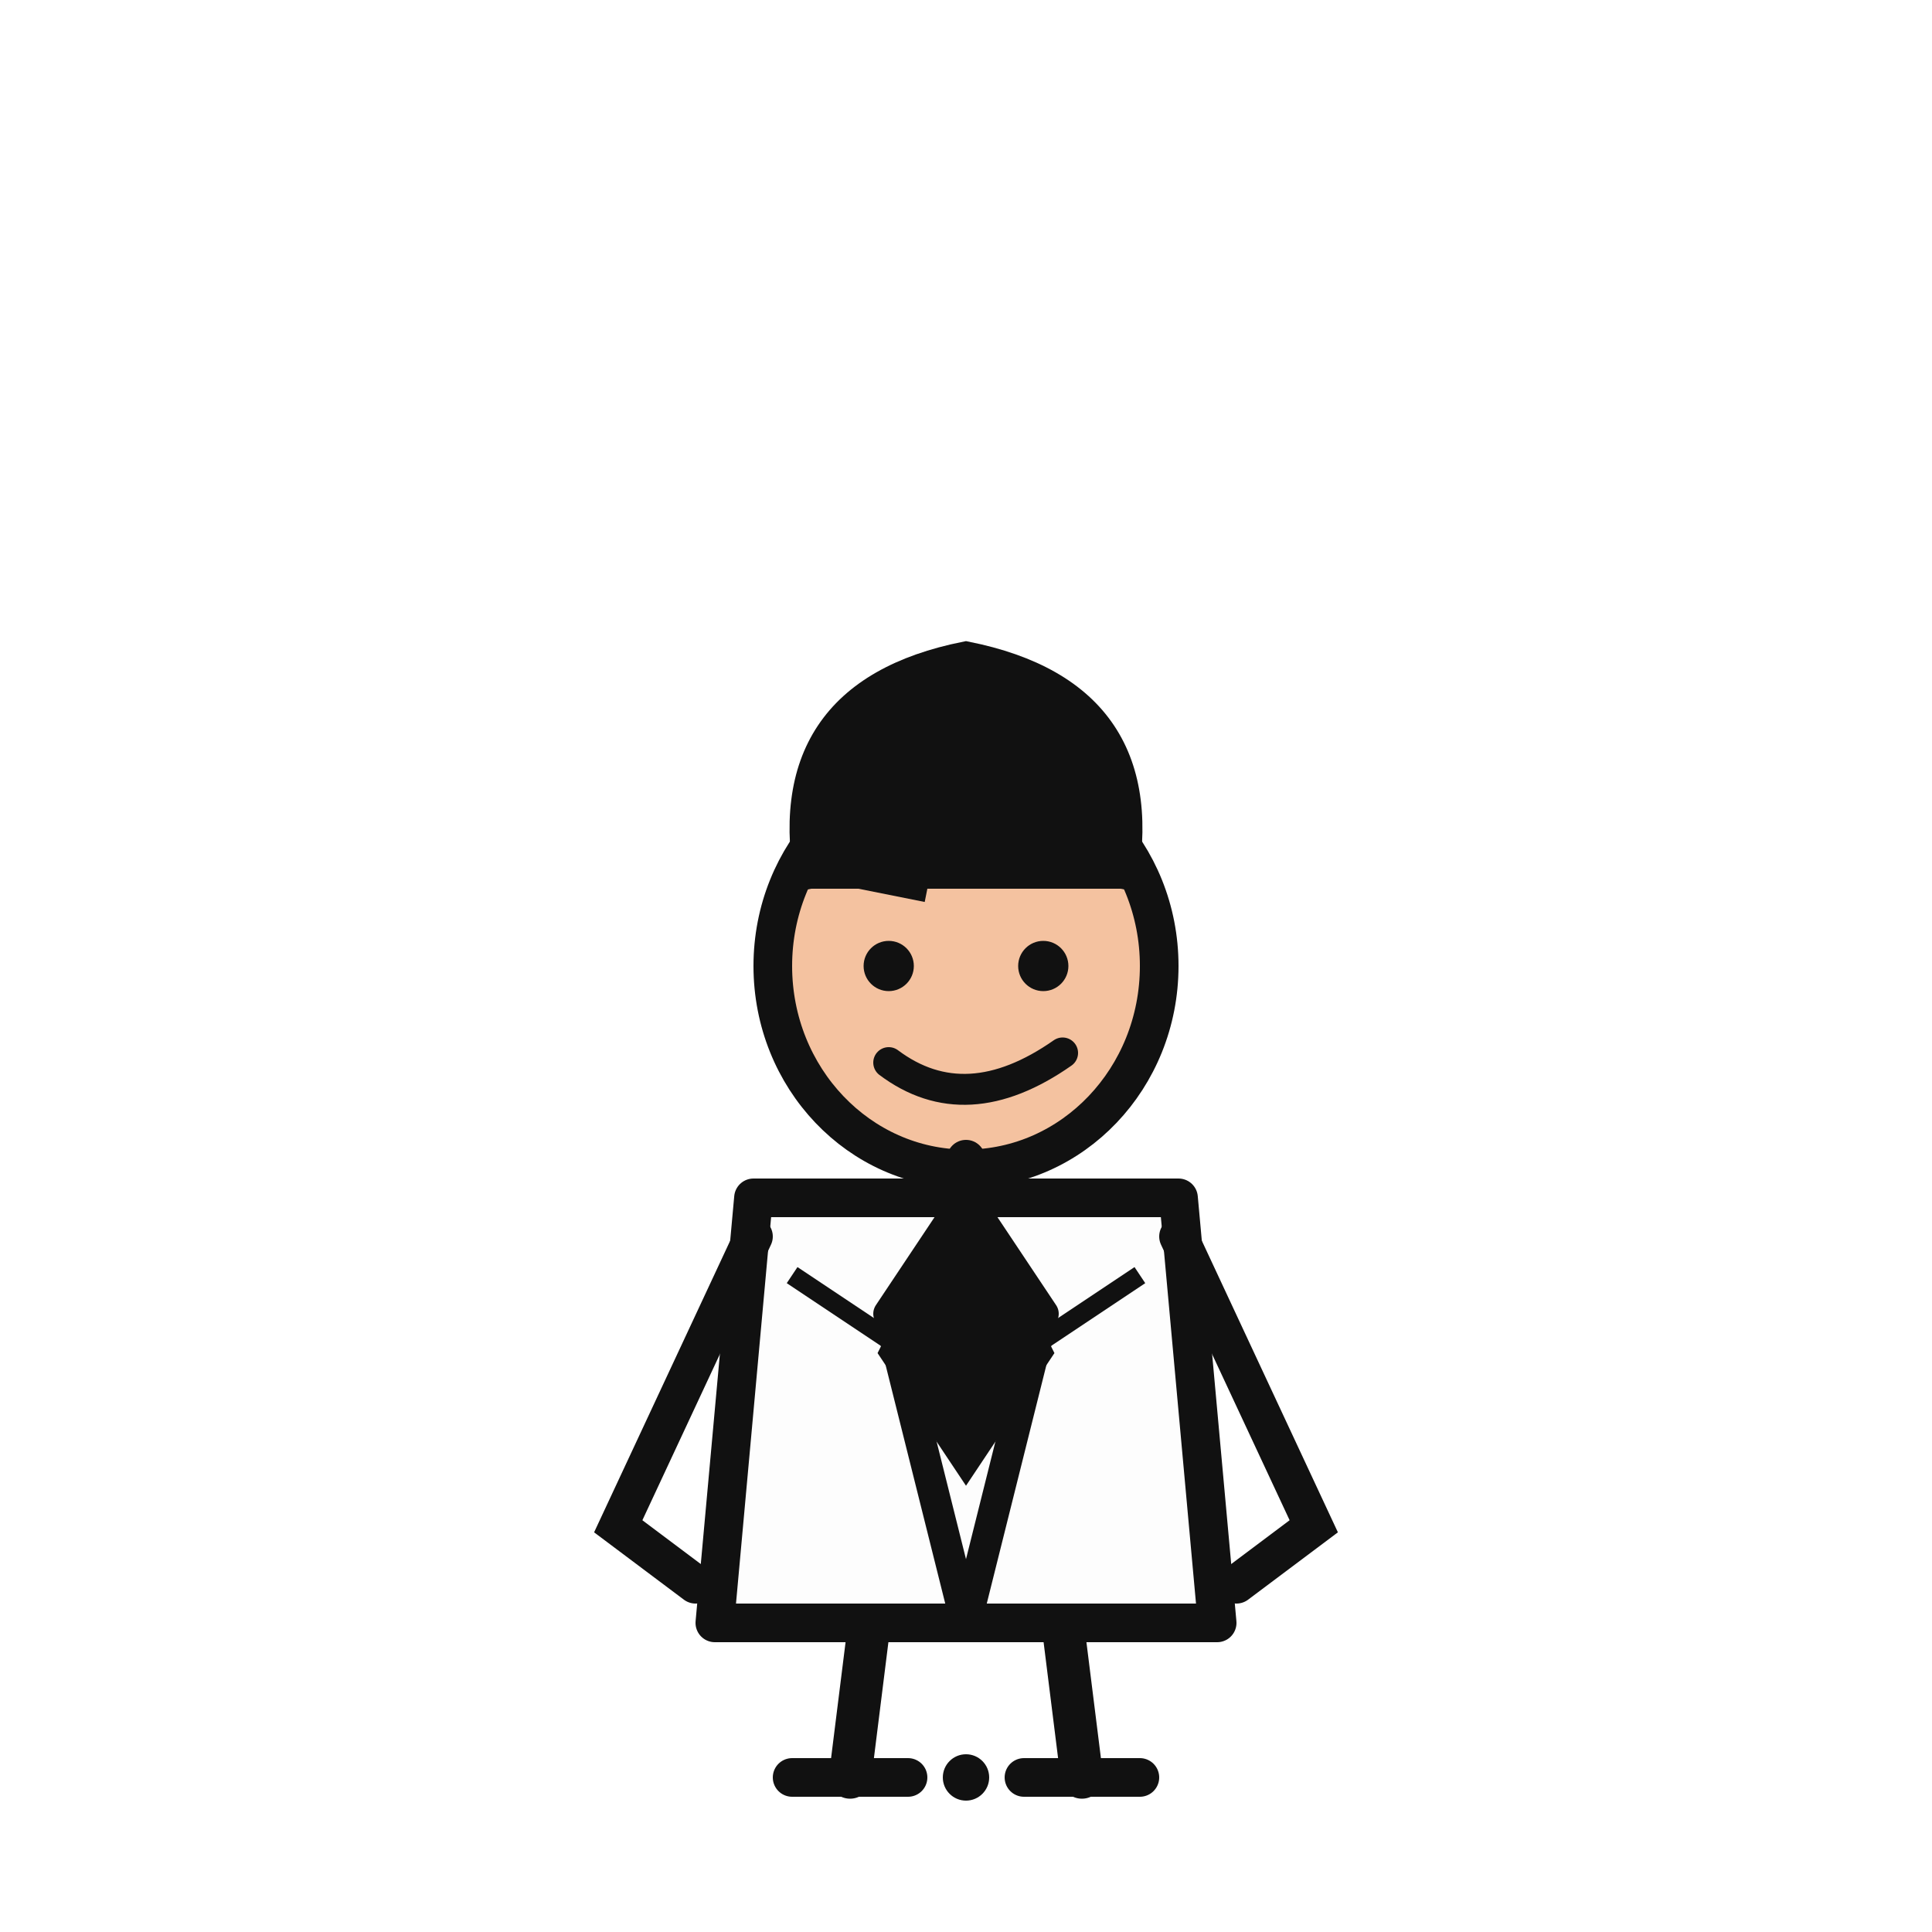
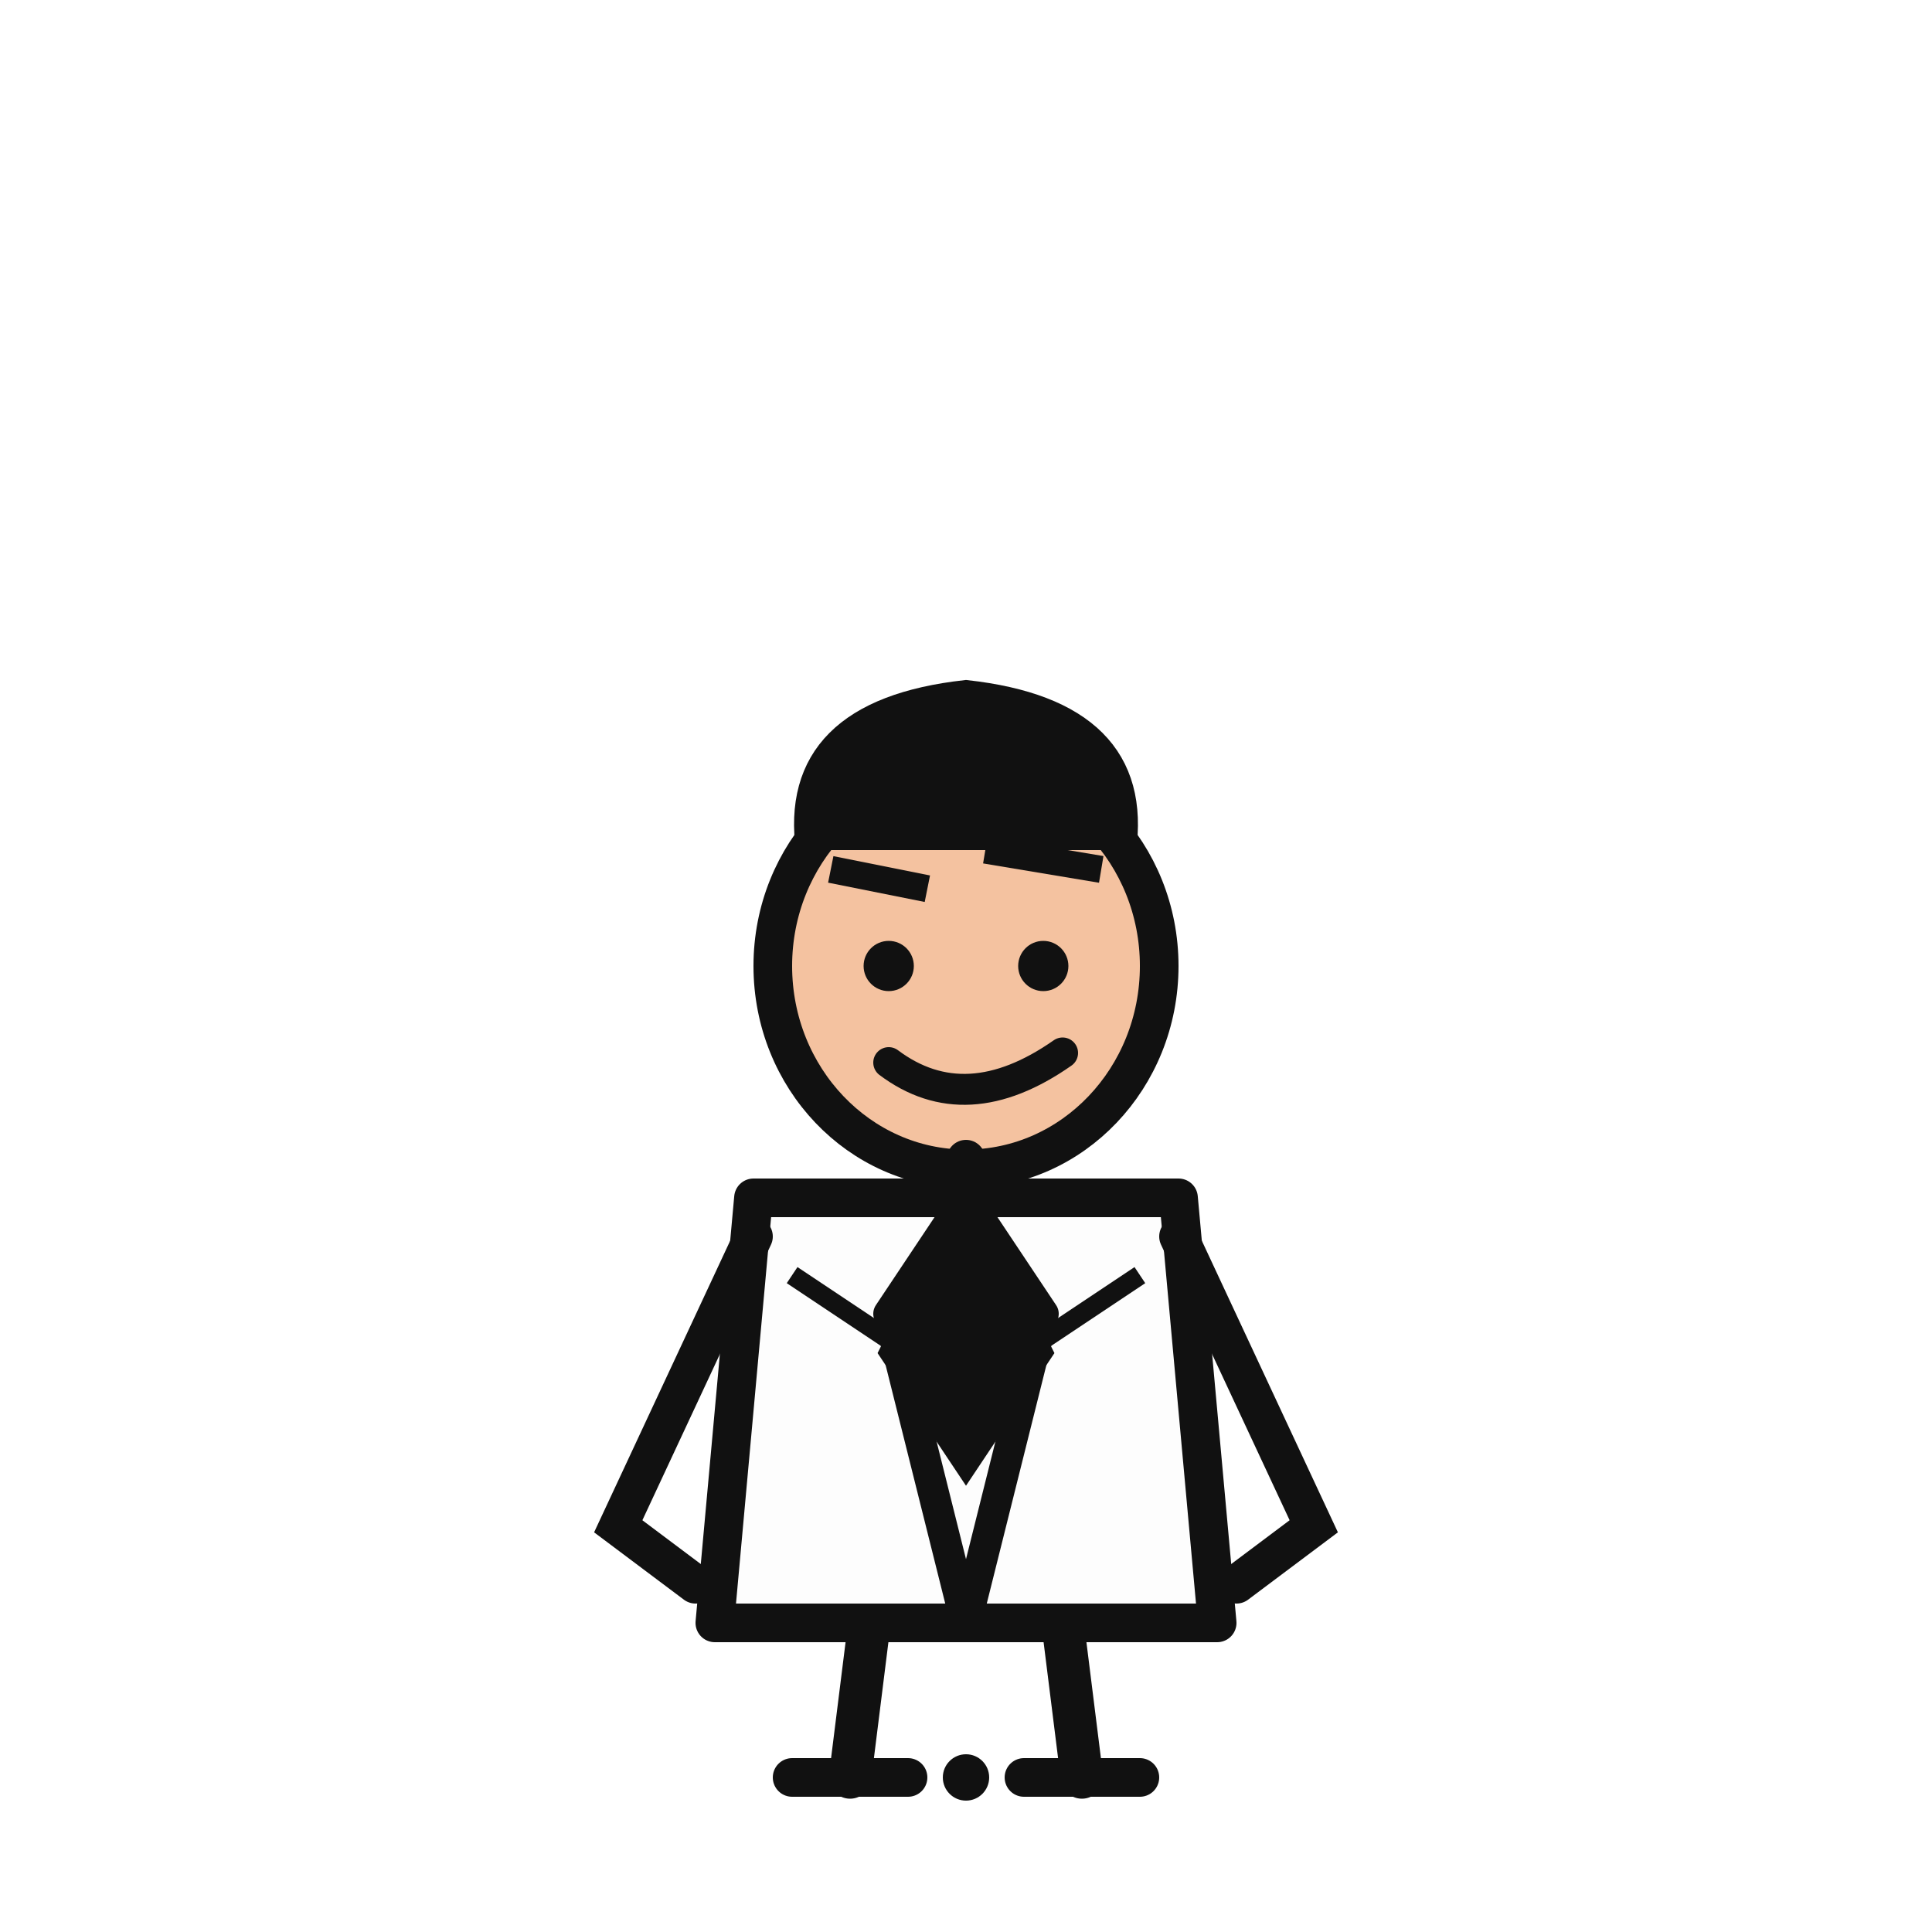
<svg xmlns="http://www.w3.org/2000/svg" viewBox="0 0 100 100" width="100" height="100">
  <path d="M 45 84 L 44 92" fill="none" stroke="#111" stroke-width="2.2" stroke-linecap="round" />
  <path d="M 55 84 L 56 92" fill="none" stroke="#111" stroke-width="2.2" stroke-linecap="round" />
  <path d="M 41 92 L 47 92" fill="none" stroke="#111" stroke-width="2" stroke-linecap="round" />
  <path d="M 53 92 L 59 92" fill="none" stroke="#111" stroke-width="2" stroke-linecap="round" />
  <path d="M 39 62 L 37 84 L 63 84 L 61 62 Z" fill="#fdfdfd" stroke="#111" stroke-width="2" stroke-linejoin="round" />
  <path d="M 50 62 L 46 68 L 50 84 L 54 68 Z" fill="#fdfdfd" stroke="#111" stroke-width="1.6" stroke-linejoin="round" />
  <line x1="41" y1="66" x2="47" y2="70" stroke="#111" stroke-width="1" />
  <line x1="59" y1="66" x2="53" y2="70" stroke="#111" stroke-width="1" />
  <path d="M 50 62 L 46 70 L 50 76 L 54 70 Z" fill="#111" stroke="#111" stroke-width="1" />
  <path d="M 39 64 L 32 79 L 36 82" fill="none" stroke="#111" stroke-width="2" stroke-linecap="round" />
  <path d="M 61 64 L 68 79 L 64 82" fill="none" stroke="#111" stroke-width="2" stroke-linecap="round" />
  <line x1="50" y1="62" x2="50" y2="58" stroke="#111" stroke-width="2" />
  <ellipse cx="50" cy="50" rx="10" ry="10.5" fill="#f4c2a0" stroke="#111" stroke-width="2" />
-   <path d="M 42 46 Q 40 36 50 34 Q 60 36 58 46" fill="#111" stroke="#111" stroke-width="1.6" />
-   <path d="M 43 45 L 57 45" fill="#fdfdfd" stroke="#111" stroke-width="1" />
+   <path d="M 42 44 Q 41 37 50 36 Q 59 37 58 44" fill="#111" stroke="#111" stroke-width="1.6" />
+   <path d="M 43 43 L 57 43" fill="#fdfdfd" stroke="#111" stroke-width="1" />
  <line x1="43" y1="45" x2="48" y2="46" stroke="#111" stroke-width="1.4" />
  <line x1="51" y1="44" x2="57" y2="45" stroke="#111" stroke-width="1.4" />
  <circle cx="46" cy="50" r="1.3" fill="#111" />
  <circle cx="54" cy="50" r="1.3" fill="#111" />
  <path d="M 46 55 Q 50 58 55 54.5" fill="none" stroke="#111" stroke-width="1.6" stroke-linecap="round" />
  <g id="anchor-feet" data-x="50" data-y="92" transform="translate(50 92)">
    <circle cx="0" cy="0" r="1.2" fill="#111" />
  </g>
  <g id="anchor-mouth" data-x="50" data-y="60" transform="translate(50 60)">
    <circle cx="0" cy="0" r="1" fill="#111" />
  </g>
</svg>
